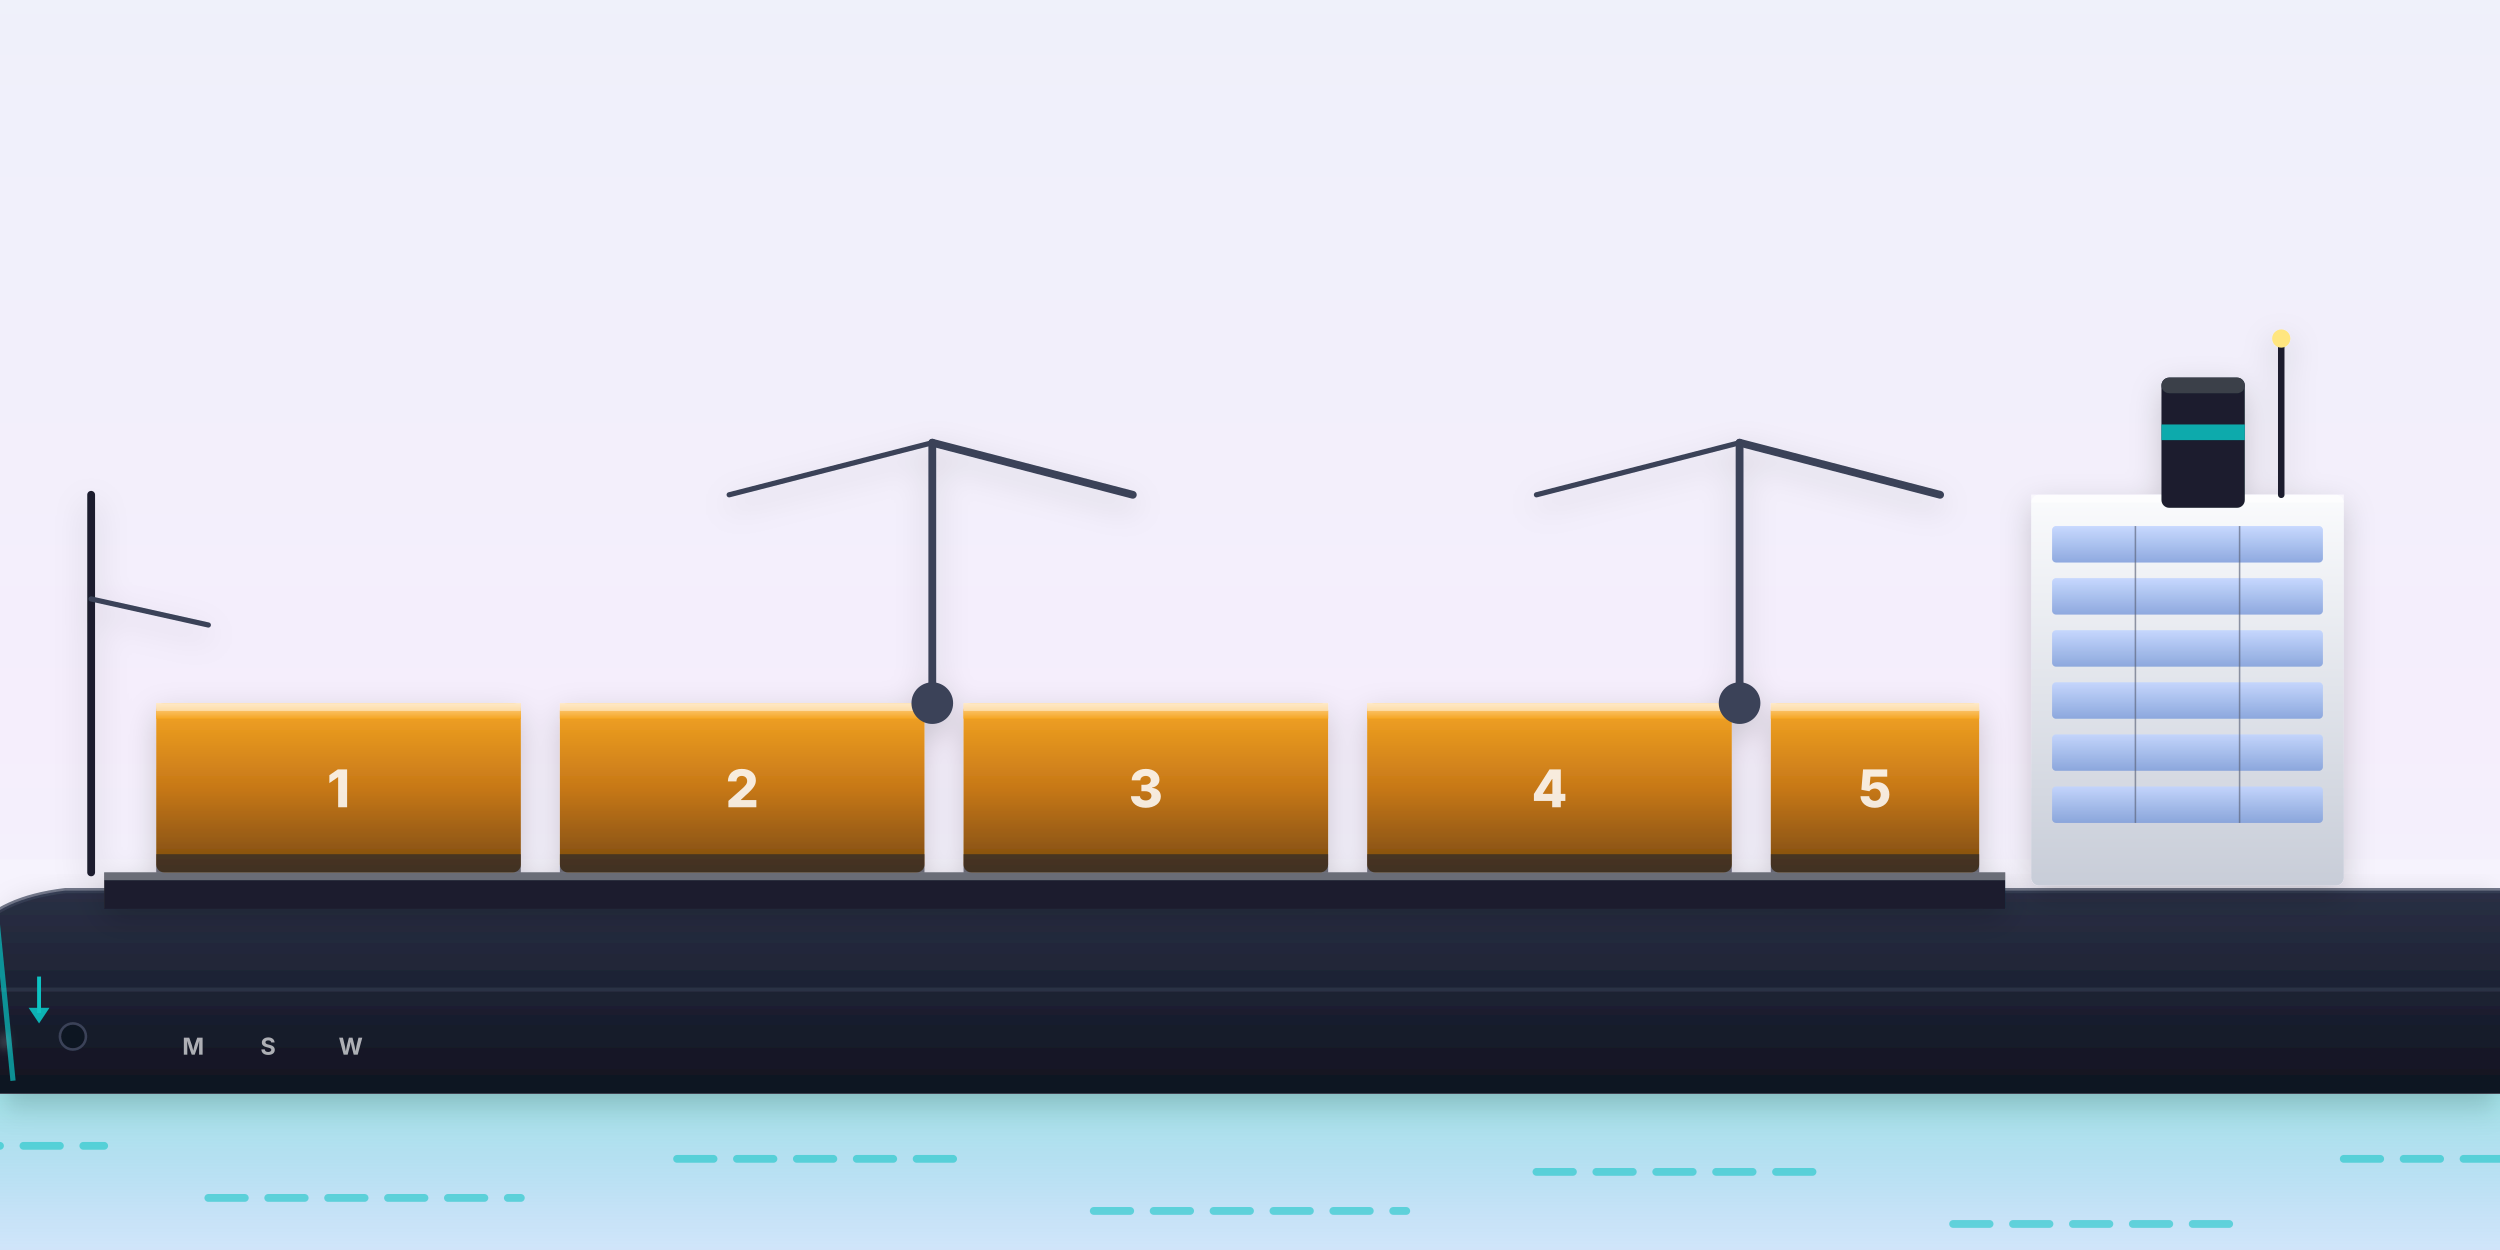
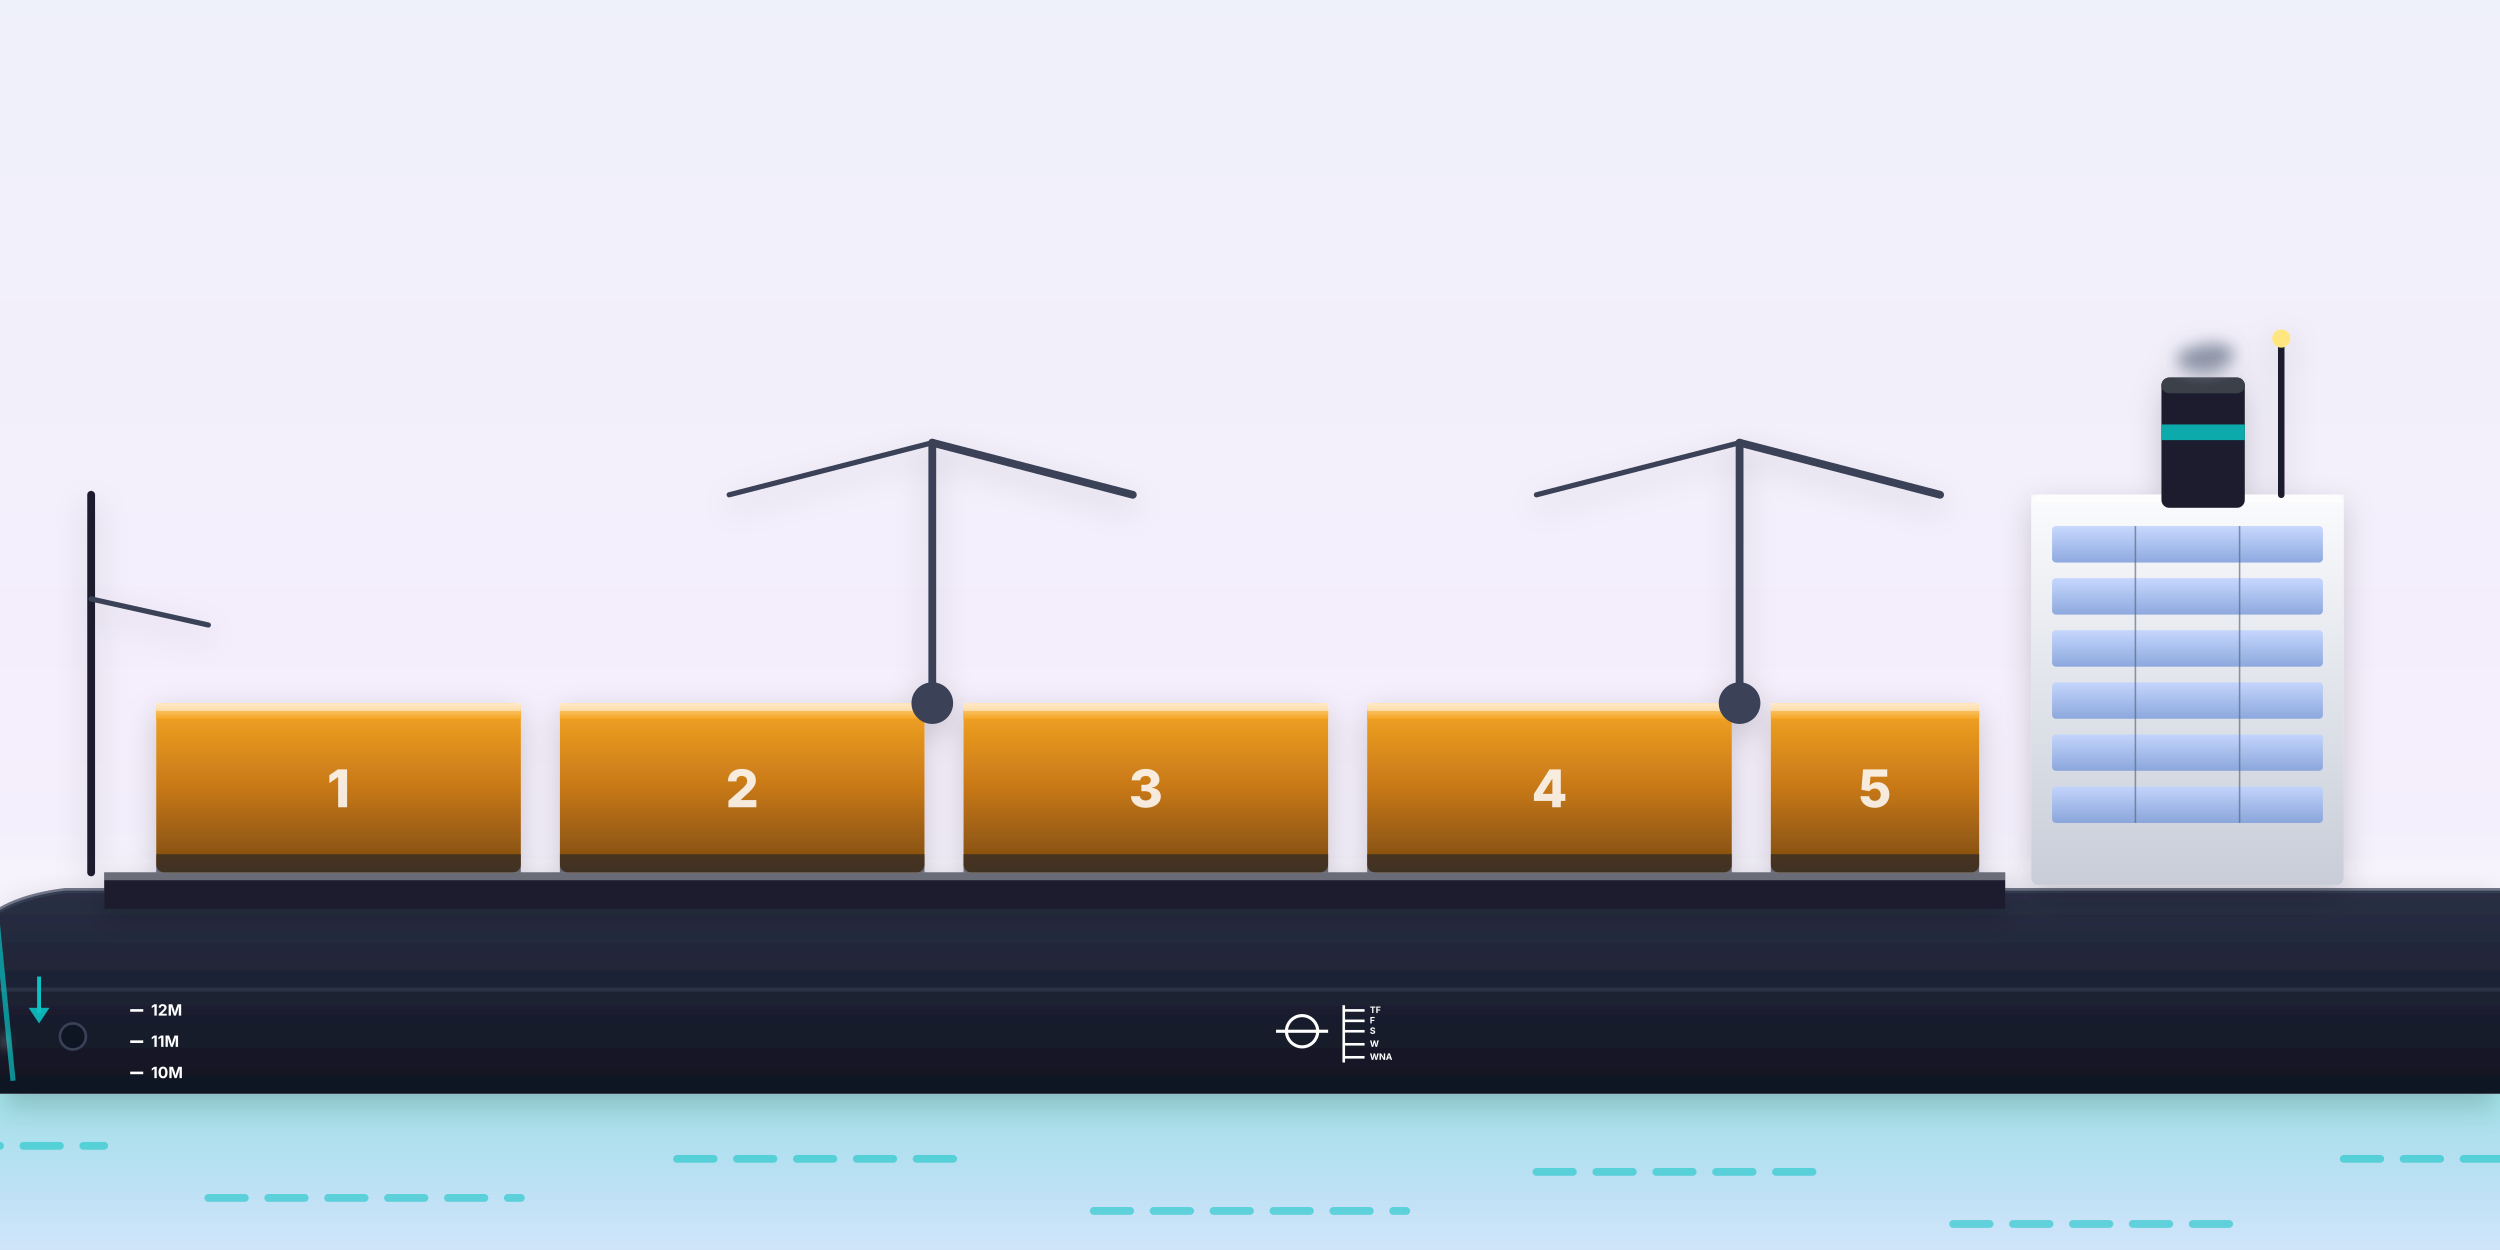
- <svg xmlns="http://www.w3.org/2000/svg" width="1200" height="600" viewBox="0 50 1200 480" preserveAspectRatio="xMidYMid slice">
+ <svg xmlns="http://www.w3.org/2000/svg" width="1200" height="600" viewBox="0 50 1200 480" preserveAspectRatio="xMidYMid slice" data-country-exempt="true">
  <style>
    /* ========== HULL PITCH — ocean swell, bow rises and falls ========== */
    .hull-pitch {
      transform-origin: 600px 470px;
      animation: hull-pitch 7s ease-in-out infinite;
    }
    @keyframes hull-pitch {
      0%, 100% { transform: rotate(0deg);     }
      25%      { transform: rotate(-0.4deg);  }
      50%      { transform: rotate(0deg);     }
      75%      { transform: rotate(0.35deg);  }
    }
    .hull-roll {
      transform-origin: 600px 470px;
      animation: hull-roll 5.6s ease-in-out infinite;
    }
    @keyframes hull-roll {
      0%, 100% { transform: translateY(0)    skewX(0deg);   }
      50%      { transform: translateY(-1px) skewX(0.3deg); }
    }
    .stack-settle {
      animation: stack-settle 7s cubic-bezier(0.4,0,0.2,1) infinite -0.4s;
    }
    @keyframes stack-settle {
      0%, 100% { transform: translateY(0); }
      25%      { transform: translateY(0.6px); }
      75%      { transform: translateY(-0.6px); }
    }
    .antenna-arc {
      animation: antenna-arc 7s ease-in-out infinite;
    }
    @keyframes antenna-arc {
      0%, 100% { transform: translate(0,0); }
      25%      { transform: translate(-0.8px, 1px); }
      50%      { transform: translate(0,0); }
      75%      { transform: translate(0.8px, -1px); }
    }
    .bow-wave-1 { animation: bow-wave 2.4s ease-out infinite; }
    .bow-wave-2 { animation: bow-wave 2.4s ease-out infinite -0.8s; }
    .bow-wave-3 { animation: bow-wave 2.4s ease-out infinite -1.6s; }
    @keyframes bow-wave {
      0%   { opacity: 0;    transform: translateX(0)    scale(0.5); }
      15%  { opacity: 0.85; }
      100% { opacity: 0;    transform: translateX(-32px) scale(1.6); }
    }
    .bow-spray {
      animation: bow-spray 1.6s ease-out infinite;
    }
    @keyframes bow-spray {
      0%   { opacity: 0;   transform: translate(0,0)      scale(0.5); }
      20%  { opacity: 0.6; }
      100% { opacity: 0;   transform: translate(-22px,-14px) scale(1.3); }
    }
    .wake-1 { animation: wake-drift 3.2s linear infinite; }
    .wake-2 { animation: wake-drift 3.2s linear infinite -0.7s; }
    .wake-3 { animation: wake-drift 3.2s linear infinite -1.4s; }
    .wake-4 { animation: wake-drift 3.2s linear infinite -2.1s; }
    @keyframes wake-drift {
      0%   { opacity: 0;    transform: translateX(0)   scale(0.6); }
      15%  { opacity: 0.7;  }
      85%  { opacity: 0.3;  }
      100% { opacity: 0;    transform: translateX(85px) scale(1.4); }
    }

    /* ========== ORIGINAL VOCAB ========== */
    .sheen-band { animation: sheen-sweep 5s ease-in-out infinite; }
    @keyframes sheen-sweep {
      0%   { transform: translateX(-740px); }
      60%  { transform: translateX(740px); }
      100% { transform: translateX(740px); }
    }
    .wordmark-breath { animation: wordmark-breath 6s ease-in-out infinite; }
    @keyframes wordmark-breath {
      0%, 100% { opacity: 0.55; }
      50%      { opacity: 0.85; }
    }
    .badge-pulse {
      transform-box: fill-box; transform-origin: center;
      animation: badge-pulse 3.2s ease-in-out infinite;
    }
    @keyframes badge-pulse {
      0%, 100% { transform: scale(1);    opacity: 0.95; }
      50%      { transform: scale(1.04); opacity: 1; }
    }
    .chevron-pulse { animation: chevron-pulse 2.2s ease-in-out infinite; }
    @keyframes chevron-pulse {
      0%, 100% { opacity: 0.30; transform: translateX(0); }
      50%      { opacity: 0.65; transform: translateX(-4px); }
    }
    .sky-drift { animation: sky-drift 14s ease-in-out infinite; }
    @keyframes sky-drift {
      0%   { transform: translateX(-200px); }
      100% { transform: translateX(1400px); }
    }
    .bridge-window-pulse { animation: bridge-window-pulse 4s ease-in-out infinite; }
    @keyframes bridge-window-pulse {
      0%, 100% { opacity: 0.78; }
      50%      { opacity: 0.95; }
    }
    .antenna-blink {
      animation: antenna-blink 1.4s ease-in-out infinite;
      transform-box: fill-box; transform-origin: center;
    }
    @keyframes antenna-blink {
      0%, 65%, 100% { opacity: 0.35; transform: scale(1); }
      70%, 80%      { opacity: 1;    transform: scale(1.25); }
    }
    .bow-pulse { animation: bow-pulse 2.6s ease-in-out infinite; }
    @keyframes bow-pulse {
      0%, 100% { opacity: 0.55; }
      50%      { opacity: 0.95; }
    }
    .draft-fade { animation: draft-fade 7s ease-in-out infinite; }
    @keyframes draft-fade {
      0%, 100% { opacity: 0.55; }
      50%      { opacity: 0.78; }
    }
+     /* Funnel exhaust haze — under way, the plant is making way. */
+     .stack-haze-1 { animation: stack-haze 3.4s ease-out infinite; }
+     .stack-haze-2 { animation: stack-haze 3.4s ease-out -1.7s infinite; }
+     @keyframes stack-haze {
+       0%   { transform: translate(0,0) scale(0.6);      opacity: 0; }
+       25%  { opacity: 0.30; }
+       100% { transform: translate(26px,-22px) scale(1.5); opacity: 0; }
+     }
    /* ========== BRAND LOCKUP ========== */
    .brand-mark {
      transform-box: fill-box; transform-origin: center;
      animation: brand-pulse 3.6s ease-in-out infinite;
    }
    @keyframes brand-pulse {
      0%, 100% { transform: scale(1);    opacity: 0.92; }
      50%      { transform: scale(1.05); opacity: 1; }
    }
    .brand-word { animation: brand-word-breath 6s ease-in-out infinite; }
    @keyframes brand-word-breath {
      0%, 100% { opacity: 0.78; }
      50%      { opacity: 1; }
    }

    @media (prefers-reduced-motion: reduce) {
      .hull-pitch, .hull-roll, .stack-settle, .antenna-arc,
      .bow-wave-1, .bow-wave-2, .bow-wave-3, .bow-spray,
      .wake-1, .wake-2, .wake-3, .wake-4,
      .sheen-band, .wordmark-breath, .badge-pulse, .chevron-pulse,
      .sky-drift, .bridge-window-pulse, .antenna-blink,
-       .bow-pulse, .draft-fade, .brand-mark, .brand-word { animation: none !important; }
+       .bow-pulse, .draft-fade, .brand-mark, .brand-word,
+       .stack-haze-1, .stack-haze-2 { animation: none !important; }
    }
  
    /* ========== DARK-MODE OVERRIDES (2026-05-16) ========== */
    @media (prefers-color-scheme: dark) {
      .sky-bg          { fill: url(#skyDark) !important; }
      .ground-line     { stroke: #5E4FC6 !important; opacity: 0.55 !important; }
      .ground-shadow   { fill: #060912 !important; opacity: 0.55 !important; }
      .brand-word      { fill: #C9B6FF !important; }
      .brand-tagline   { fill: #8B7FE3 !important; }
      .equipment-label { fill: #C9B6FF !important; }
      .equipment-sub   { fill: #8B7FE3 !important; }
      .equipment-rule  { stroke: #6E4DFF !important; }
    }
  </style>
  <defs>
    <linearGradient id="skyDark" x1="0" y1="0" x2="0" y2="1">
      <stop offset="0%" stop-color="#0A0F1F" />
      <stop offset="55%" stop-color="#141A2E" />
      <stop offset="100%" stop-color="#0B0F1B" />
    </linearGradient>
    <linearGradient id="brandIridescent" x1="0" y1="0" x2="1" y2="1">
      <stop offset="0%" stop-color="#1473FF" />
      <stop offset="50%" stop-color="#6E4DFF" />
      <stop offset="100%" stop-color="#BE01FF" />
    </linearGradient>
    <linearGradient id="sky" x1="0" y1="0" x2="0" y2="1">
      <stop offset="0%" stop-color="#EEF1FA" />
      <stop offset="55%" stop-color="#F5EEFC" />
      <stop offset="100%" stop-color="#EFF8FA" />
    </linearGradient>
    <linearGradient id="hull" x1="0" y1="0" x2="0" y2="1">
      <stop offset="0%" stop-color="#2A3045" />
      <stop offset="100%" stop-color="#0F1320" />
    </linearGradient>
    <linearGradient id="water" x1="0" y1="0" x2="0" y2="1">
      <stop offset="0%" stop-color="#0AC2C2" stop-opacity="0.35" />
      <stop offset="100%" stop-color="#1473FF" stop-opacity="0.08" />
    </linearGradient>
    <linearGradient id="hatch" x1="0" y1="0" x2="0" y2="1">
      <stop offset="0%" stop-color="#F5A623" />
      <stop offset="50%" stop-color="#C77818" />
      <stop offset="100%" stop-color="#7A4A0F" />
    </linearGradient>
    <linearGradient id="hatchTop" x1="0" y1="0" x2="0" y2="1">
      <stop offset="0%" stop-color="#FFD89B" />
      <stop offset="100%" stop-color="#F5A623" />
    </linearGradient>
    <linearGradient id="bridge" x1="0" y1="0" x2="0" y2="1">
      <stop offset="0%" stop-color="#FAFBFD" />
      <stop offset="100%" stop-color="#C8CDD8" />
    </linearGradient>
    <linearGradient id="windowGlass" x1="0" y1="0" x2="0" y2="1">
      <stop offset="0%" stop-color="#BFD3FF" />
      <stop offset="100%" stop-color="#7E9DDB" />
    </linearGradient>
    <filter id="rigShadow" x="-10%" y="-10%" width="120%" height="130%">
      <feGaussianBlur in="SourceAlpha" stdDeviation="6" />
      <feOffset dx="0" dy="4" result="offsetBlur" />
      <feComponentTransfer>
        <feFuncA type="linear" slope="0.18" />
      </feComponentTransfer>
      <feMerge>
        <feMergeNode />
        <feMergeNode in="SourceGraphic" />
      </feMerge>
    </filter>
    <radialGradient id="foam" cx="0.5" cy="0.5" r="0.5">
      <stop offset="0%" stop-color="#FFFFFF" stop-opacity="0.85" />
      <stop offset="60%" stop-color="#FFFFFF" stop-opacity="0.35" />
      <stop offset="100%" stop-color="#FFFFFF" stop-opacity="0" />
    </radialGradient>
    <filter id="foamBlur" x="-50%" y="-50%" width="200%" height="200%">
      <feGaussianBlur stdDeviation="2" />
    </filter>
    <filter id="smokeBlur" x="-50%" y="-50%" width="200%" height="200%">
      <feGaussianBlur stdDeviation="3" />
    </filter>
  </defs>
  <g class="hull-pitch">
    <g class="hull-roll">
      <rect class="sky-bg" width="1200" height="600" fill="url(#sky)" />
      <rect x="0" y="380" width="1200" height="70" fill="#FFFFFF" opacity="0.18" />
      <rect x="0" y="470" width="1200" height="80" fill="url(#water)" />
      <g stroke="#0AC2C2" stroke-width="3" stroke-linecap="round" opacity="0.55">
        <line x1="60" y1="490" x2="160" y2="490" stroke-dasharray="14 9" />
        <line x1="200" y1="510" x2="320" y2="510" stroke-dasharray="14 9" />
        <line x1="380" y1="495" x2="490" y2="495" stroke-dasharray="14 9" />
        <line x1="540" y1="515" x2="660" y2="515" stroke-dasharray="14 9" />
        <line x1="710" y1="500" x2="820" y2="500" stroke-dasharray="14 9" />
        <line x1="870" y1="520" x2="980" y2="520" stroke-dasharray="14 9" />
        <line x1="1020" y1="495" x2="1140" y2="495" stroke-dasharray="14 9" />
      </g>
      <g filter="url(#rigShadow)">
        <ellipse cx="92" cy="487" rx="28" ry="9" fill="url(#hull)" />
        <path d="M 100 470 L 110 408 Q 120 395 145 392 L 1090 392 Q 1110 392 1110 410 L 1110 470 Z" fill="url(#hull)" />
        <path d="M 110 408 Q 120 395 145 392 L 1090 392 Q 1110 392 1110 410" stroke="#3A4258" stroke-width="2" fill="none" opacity="0.7" />
        <line x1="120" y1="430" x2="1108" y2="430" stroke="#3A4258" stroke-width="1.5" opacity="0.5" />
        <line x1="118" y1="395" x2="125" y2="465" stroke="#0AC2C2" stroke-width="2" opacity="0.7" />
        <g transform="translate(135 425)">
          <line x1="0" y1="0" x2="0" y2="14" stroke="#0AC2C2" stroke-width="1.5" />
          <path d="M -4 12 L 4 12 L 0 18 Z" fill="#0AC2C2" opacity="0.9" />
        </g>
-         <g fill="#FFFFFF" opacity="0.65" font-family="Inter, system-ui, sans-serif" font-weight="700" font-size="9">
-           <text x="190" y="455">M</text>
-           <text x="220" y="455">S</text>
-           <text x="250" y="455">W</text>
+         <g class="draft-fade" font-family="Inter, system-ui, sans-serif" font-weight="700" font-size="6" fill="#FFFFFF">
+           <text x="178" y="440" text-anchor="start">12M</text>
+           <line x1="170" y1="438" x2="175" y2="438" stroke="#FFFFFF" stroke-width="1" />
+           <text x="178" y="452" text-anchor="start">11M</text>
+           <line x1="170" y1="450" x2="175" y2="450" stroke="#FFFFFF" stroke-width="1" />
+           <text x="178" y="464" text-anchor="start">10M</text>
+           <line x1="170" y1="462" x2="175" y2="462" stroke="#FFFFFF" stroke-width="1" />
+         </g>
+         <g transform="translate(620 446)" class="draft-fade">
+           <circle r="6" fill="none" stroke="#FFFFFF" stroke-width="1.2" />
+           <line x1="-10" y1="0" x2="10" y2="0" stroke="#FFFFFF" stroke-width="1.2" />
+           <line x1="16" y1="-10" x2="16" y2="12" stroke="#FFFFFF" stroke-width="1" />
+           <g stroke="#FFFFFF" stroke-width="1">
+             <line x1="16" y1="-8" x2="24" y2="-8" />
+             <line x1="16" y1="-4" x2="24" y2="-4" />
+             <line x1="16" y1="0" x2="24" y2="0" />
+             <line x1="16" y1="5" x2="24" y2="5" />
+             <line x1="16" y1="10" x2="24" y2="10" />
+           </g>
+           <g font-family="Inter, system-ui, sans-serif" font-weight="700" font-size="3.4" fill="#FFFFFF">
+             <text x="26" y="-7">TF</text>
+             <text x="26" y="-3">F</text>
+             <text x="26" y="1">S</text>
+             <text x="26" y="6">W</text>
+             <text x="26" y="11">WNA</text>
+           </g>
        </g>
        <circle cx="148" cy="448" r="5" fill="#0F1320" stroke="#3A4258" stroke-width="1" />
      </g>
      <g filter="url(#rigShadow)">
        <rect x="160" y="385" width="730" height="14" fill="#1A1F2E" />
        <rect x="160" y="385" width="730" height="3" fill="#FFFFFF" opacity="0.35" />
        <g>
          <rect x="180" y="320" width="140" height="65" rx="3" fill="url(#hatch)" />
          <rect x="180" y="320" width="140" height="6" fill="url(#hatchTop)" />
          <rect x="180" y="320" width="140" height="3" fill="#FFFFFF" opacity="0.45" />
          <rect x="180" y="378" width="140" height="7" fill="#1A1F2E" opacity="0.6" />
          <text x="250" y="360" text-anchor="middle" font-family="Inter, system-ui, sans-serif" font-weight="800" font-size="20" fill="#FFFFFF" opacity="0.85">1</text>
        </g>
        <g>
          <rect x="335" y="320" width="140" height="65" rx="3" fill="url(#hatch)" />
          <rect x="335" y="320" width="140" height="6" fill="url(#hatchTop)" />
          <rect x="335" y="320" width="140" height="3" fill="#FFFFFF" opacity="0.45" />
          <rect x="335" y="378" width="140" height="7" fill="#1A1F2E" opacity="0.6" />
          <text x="405" y="360" text-anchor="middle" font-family="Inter, system-ui, sans-serif" font-weight="800" font-size="20" fill="#FFFFFF" opacity="0.85">2</text>
        </g>
        <g>
          <rect x="490" y="320" width="140" height="65" rx="3" fill="url(#hatch)" />
          <rect x="490" y="320" width="140" height="6" fill="url(#hatchTop)" />
          <rect x="490" y="320" width="140" height="3" fill="#FFFFFF" opacity="0.45" />
          <rect x="490" y="378" width="140" height="7" fill="#1A1F2E" opacity="0.6" />
          <text x="560" y="360" text-anchor="middle" font-family="Inter, system-ui, sans-serif" font-weight="800" font-size="20" fill="#FFFFFF" opacity="0.85">3</text>
        </g>
        <g>
          <rect x="645" y="320" width="140" height="65" rx="3" fill="url(#hatch)" />
          <rect x="645" y="320" width="140" height="6" fill="url(#hatchTop)" />
          <rect x="645" y="320" width="140" height="3" fill="#FFFFFF" opacity="0.45" />
          <rect x="645" y="378" width="140" height="7" fill="#1A1F2E" opacity="0.6" />
          <text x="715" y="360" text-anchor="middle" font-family="Inter, system-ui, sans-serif" font-weight="800" font-size="20" fill="#FFFFFF" opacity="0.85">4</text>
        </g>
        <g>
          <rect x="800" y="320" width="80" height="65" rx="3" fill="url(#hatch)" />
          <rect x="800" y="320" width="80" height="6" fill="url(#hatchTop)" />
          <rect x="800" y="320" width="80" height="3" fill="#FFFFFF" opacity="0.45" />
          <rect x="800" y="378" width="80" height="7" fill="#1A1F2E" opacity="0.6" />
          <text x="840" y="360" text-anchor="middle" font-family="Inter, system-ui, sans-serif" font-weight="800" font-size="20" fill="#FFFFFF" opacity="0.85">5</text>
        </g>
        <line x1="155" y1="385" x2="155" y2="240" stroke="#1A1F2E" stroke-width="3" stroke-linecap="round" />
        <line x1="155" y1="280" x2="200" y2="290" stroke="#3A4258" stroke-width="2" stroke-linecap="round" />
        <g>
          <line x1="478" y1="320" x2="478" y2="220" stroke="#3A4258" stroke-width="3" stroke-linecap="round" />
          <circle cx="478" cy="320" r="8" fill="#3A4258" />
          <line x1="478" y1="220" x2="555" y2="240" stroke="#3A4258" stroke-width="3" stroke-linecap="round" />
          <line x1="478" y1="220" x2="400" y2="240" stroke="#3A4258" stroke-width="2" stroke-linecap="round" />
        </g>
        <g>
          <line x1="788" y1="320" x2="788" y2="220" stroke="#3A4258" stroke-width="3" stroke-linecap="round" />
          <circle cx="788" cy="320" r="8" fill="#3A4258" />
          <line x1="788" y1="220" x2="865" y2="240" stroke="#3A4258" stroke-width="3" stroke-linecap="round" />
          <line x1="788" y1="220" x2="710" y2="240" stroke="#3A4258" stroke-width="2" stroke-linecap="round" />
        </g>
      </g>
      <g filter="url(#rigShadow)">
        <rect x="900" y="240" width="120" height="150" rx="3" fill="url(#bridge)" />
        <rect x="900" y="240" width="120" height="3" fill="#FFFFFF" opacity="0.6" />
        <g fill="url(#windowGlass)" opacity="0.85">
          <rect x="908" y="252" width="104" height="14" rx="1.5" />
          <rect x="908" y="272" width="104" height="14" rx="1.5" />
          <rect x="908" y="292" width="104" height="14" rx="1.5" />
          <rect x="908" y="312" width="104" height="14" rx="1.5" />
          <rect x="908" y="332" width="104" height="14" rx="1.5" />
          <rect x="908" y="352" width="104" height="14" rx="1.5" />
        </g>
        <g stroke="#5A6378" stroke-width="0.6" opacity="0.65">
          <line x1="940" y1="252" x2="940" y2="366" />
          <line x1="980" y1="252" x2="980" y2="366" />
        </g>
        <rect x="950" y="195" width="32" height="50" rx="3" fill="#1A1F2E" />
        <rect x="950" y="195" width="32" height="6" rx="3" fill="#3A3F4A" />
        <rect x="950" y="213" width="32" height="6" fill="#0AC2C2" opacity="0.85" />
+         <g filter="url(#smokeBlur)">
+           <ellipse class="stack-haze-1" cx="966" cy="188" rx="10" ry="5" fill="#8B93A5" />
+           <ellipse class="stack-haze-2" cx="970" cy="186" rx="8" ry="4" fill="#8B93A5" />
+         </g>
        <line x1="996" y1="240" x2="996" y2="180" stroke="#1A1F2E" stroke-width="2.5" stroke-linecap="round" />
        <circle cx="996" cy="180" r="3.5" fill="#FFE680" />
      </g>
      <line x1="113" y1="396" x2="100" y2="468" stroke="#0AC2C2" stroke-width="2" opacity="0.7" />
    </g>
  </g>
  <g opacity="0.75">
  </g>
  <g filter="url(#foamBlur)">
    <ellipse class="wake-1" cx="1108" cy="488" rx="14" ry="4" fill="url(#foam)" />
    <ellipse class="wake-2" cx="1108" cy="494" rx="12" ry="3" fill="url(#foam)" />
    <ellipse class="wake-3" cx="1108" cy="482" rx="10" ry="3" fill="url(#foam)" />
    <ellipse class="wake-4" cx="1108" cy="498" rx="13" ry="3" fill="url(#foam)" />
  </g>
  <g filter="url(#foamBlur)">
    <ellipse class="bow-wave-1" cx="100" cy="475" rx="22" ry="6" fill="url(#foam)" />
    <ellipse class="bow-wave-2" cx="100" cy="482" rx="18" ry="5" fill="url(#foam)" />
    <ellipse class="bow-wave-3" cx="100" cy="488" rx="16" ry="4" fill="url(#foam)" />
  </g>
  <g filter="url(#foamBlur)" opacity="0.6">
    <circle class="bow-spray" cx="115" cy="455" r="5" fill="#FFFFFF" />
-     <circle class="bow-spray" cx="118" cy="450" r="4" fill="#FFFFFF" style="animation-delay:-0.5s" />
-     <circle class="bow-spray" cx="112" cy="458" r="3" fill="#FFFFFF" style="animation-delay:-1s" />
+     <circle class="bow-spray" cx="118" cy="450" r="4" fill="#FFFFFF" style="animation: bow-spray 1.6s ease-out -0.5s infinite" />
+     <circle class="bow-spray" cx="112" cy="458" r="3" fill="#FFFFFF" style="animation: bow-spray 1.6s ease-out -1s infinite" />
  </g>
</svg>
